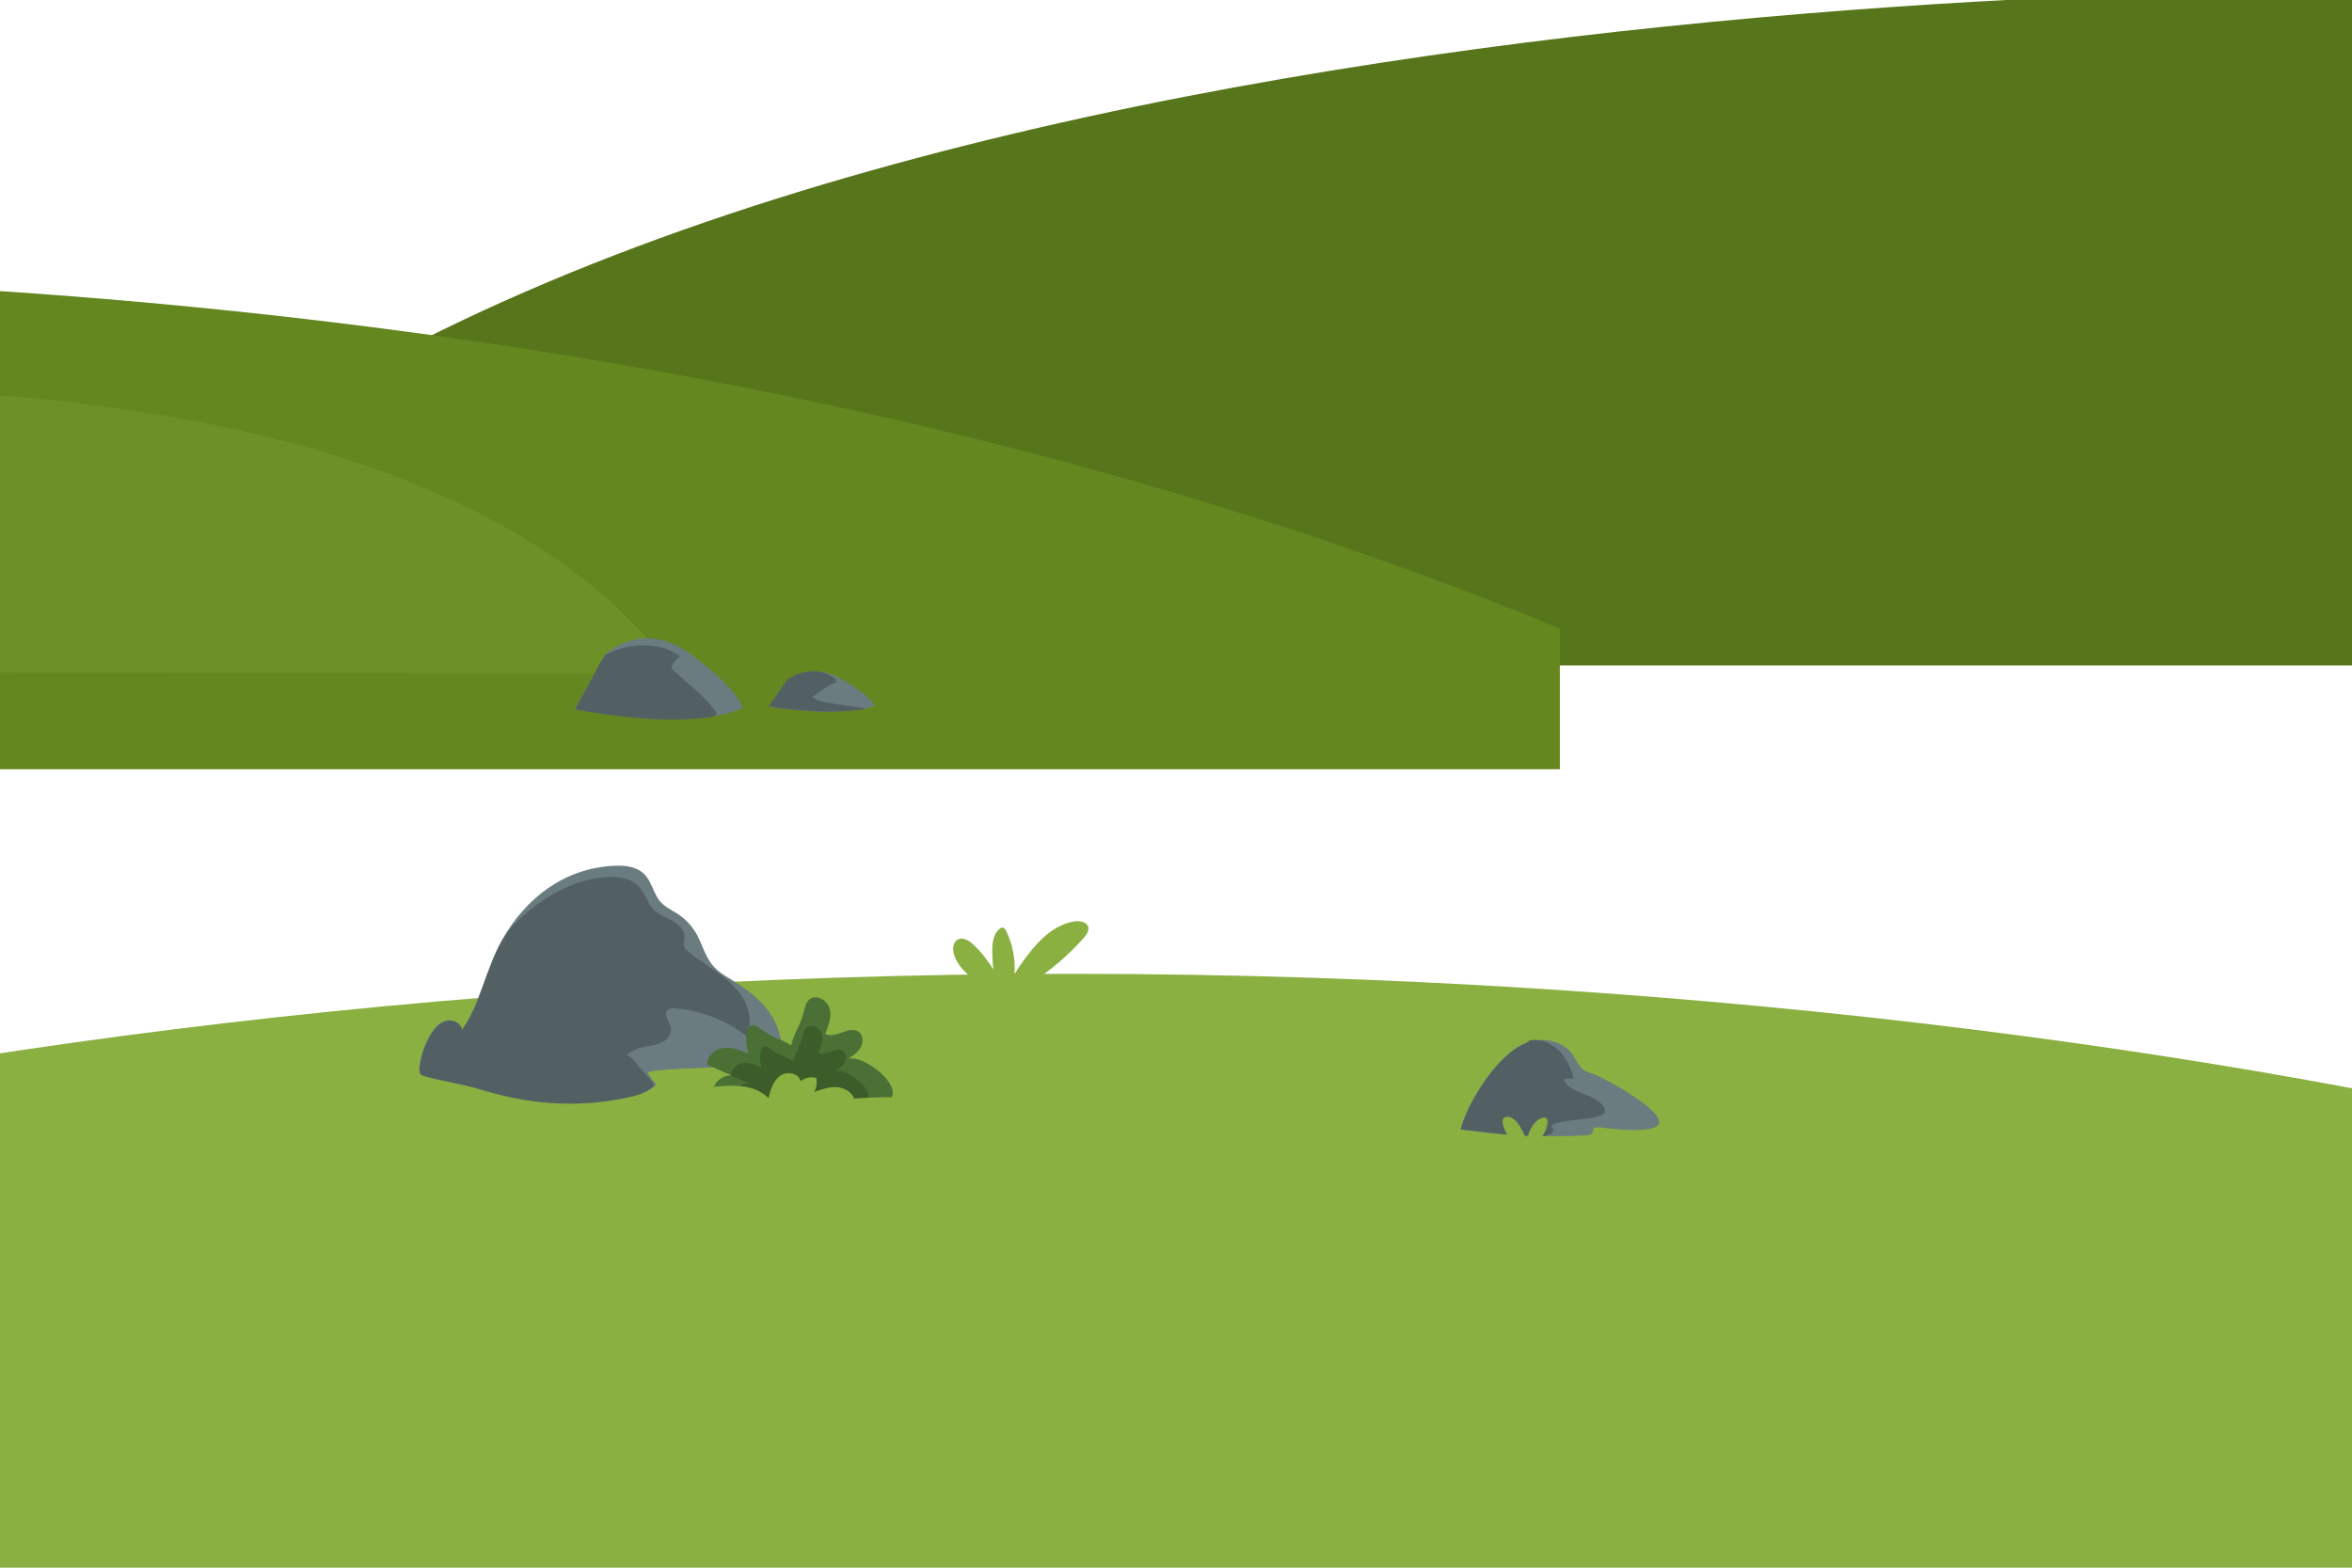
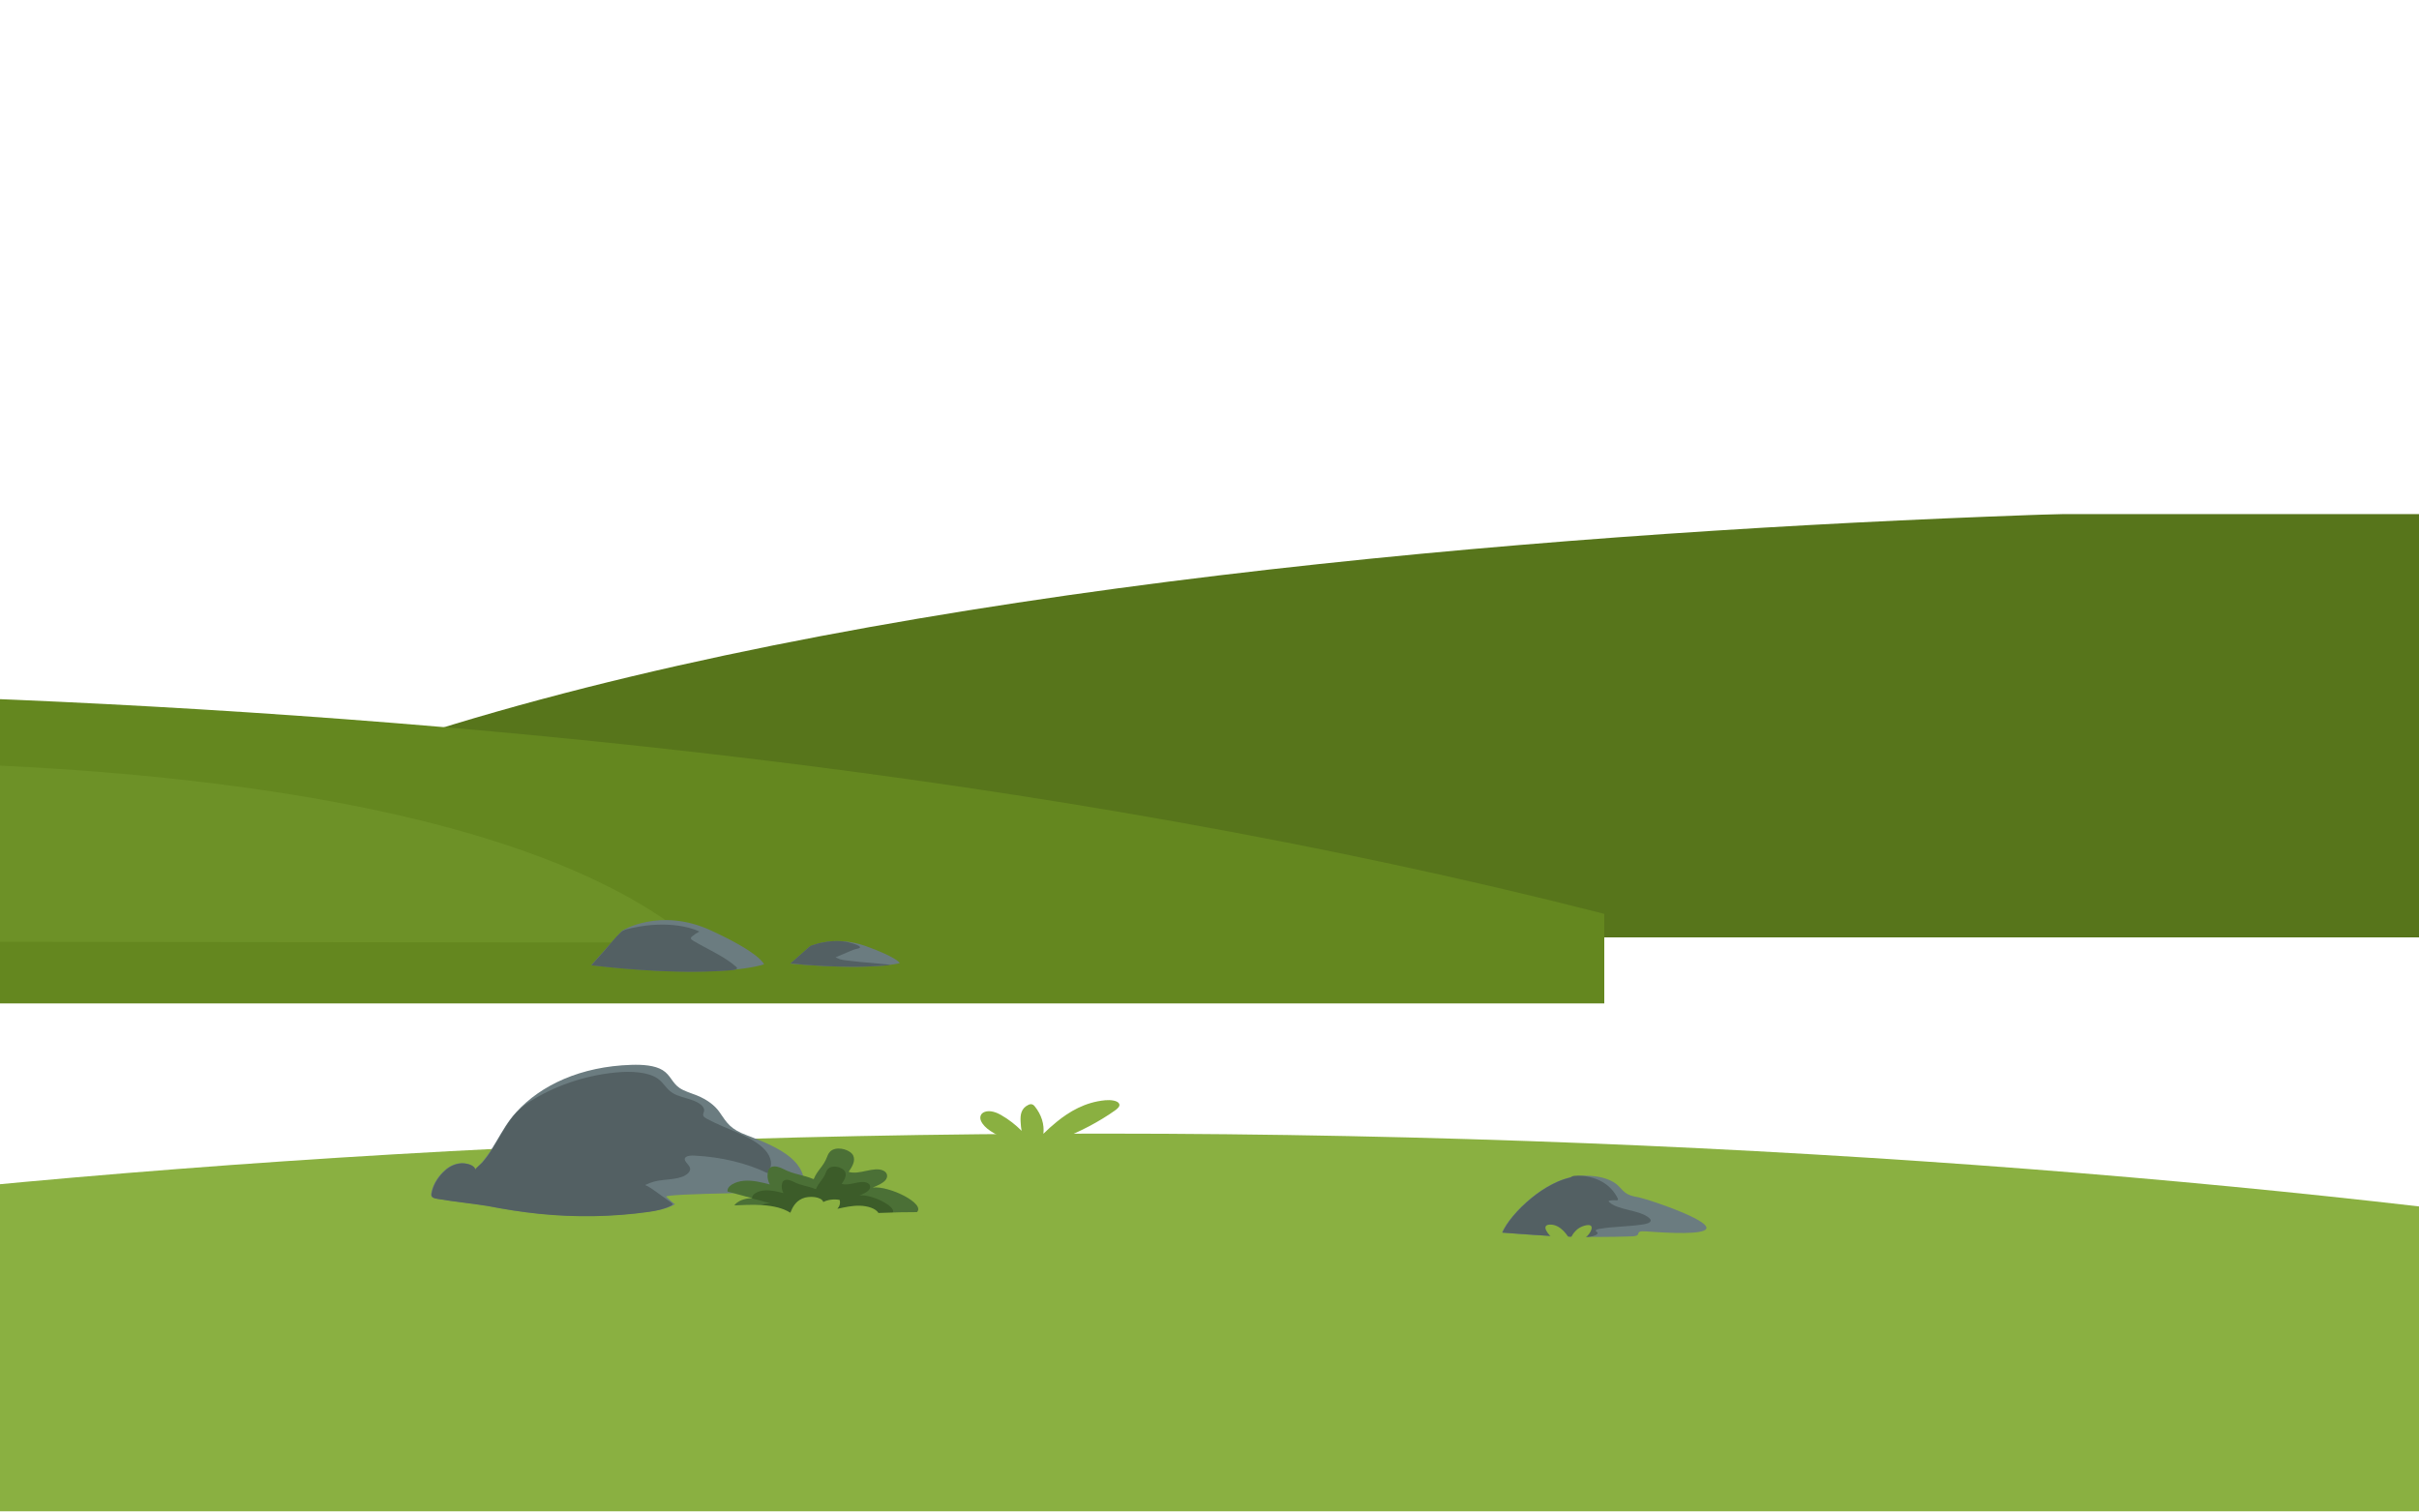
- <svg xmlns="http://www.w3.org/2000/svg" id="Ebene_2" data-name="Ebene 2" viewBox="0 0 750 500">
-   <defs>
-     <style>
+ <svg xmlns="http://www.w3.org/2000/svg" width="800" height="500" viewBox="0 0 800 500">
+   <svg x="0" y="170" width="800" height="330" preserveAspectRatio="none" id="Ebene_2" data-name="Ebene 2" viewBox="0 0 750 500">
+     <defs>
+       <style>
      .cls-1 {
        fill: none;
      }

      .cls-2 {
        fill: #4b7036;
      }

      .cls-3, .cls-4 {
        isolation: isolate;
      }

      .cls-5 {
        fill: #6d9127;
      }

      .cls-6 {
        fill: #64871f;
      }

      .cls-7 {
        fill: #57751b;
      }

      .cls-4 {
        fill: #4f6633;
        mix-blend-mode: multiply;
        opacity: .3;
      }

      .cls-8 {
        fill: #6b7c80;
      }

      .cls-9 {
        fill: #536063;
      }

      .cls-10 {
        fill: #8ab041;
      }

      .cls-11 {
        clip-path: url(#clippath);
      }
    </style>
-     <clipPath id="clippath">
-       <rect class="cls-1" width="750" height="500" />
-     </clipPath>
-   </defs>
-   <g id="Ebene_1-2" data-name="Ebene 1">
-     <g class="cls-3">
-       <g id="OBJECTS">
-         <g class="cls-11">
-           <g>
-             <path class="cls-7" d="M67.01,149.24v63h750V-2.5S305.23-23.94,67.01,149.24Z" />
-             <path class="cls-6" d="M-252.6,92.33v153.01H497.4v-44.89C148.01,56.17-252.6,92.33-252.6,92.33Z" />
-             <path class="cls-5" d="M215.45,214.86l-322.09-.6-.24-88.3s240.78-23.07,322.33,88.9h0Z" />
-             <path class="cls-10" d="M852.49,369.75c-121.48-31.63-305.06-59.16-510.48-59.16s-389.01,27.53-510.48,59.16v151.38h1020.97v-151.38h-.01Z" />
+       <clipPath id="clippath">
+         <rect class="cls-1" width="750" height="500" />
+       </clipPath>
+     </defs>
+     <g id="Ebene_1-2" data-name="Ebene 1">
+       <g class="cls-3">
+         <g id="OBJECTS">
+           <g class="cls-11">
            <g>
-               <path class="cls-8" d="M183.31,226.15l9.55-17.27s11.79-11.82,27.43-.21c15.65,11.6,16.59,17.07,16.59,17.07,0,0-13.18,7.92-53.58.42h.01Z" />
-               <path class="cls-9" d="M183.33,226.26c1.33-2.41,2.66-4.82,4-7.23,1.72-3.11,3.24-6.52,5.24-9.47.88-1.31,2.79-1.81,4.28-2.31,2.15-.73,4.4-1.19,6.66-1.35,4.68-.35,9.58.62,13.36,3.4-.87.71-1.63,1.53-2.28,2.44-.19.27-.37.56-.39.89-.03.53.38.96.76,1.33,4.52,4.32,9.81,7.96,13.34,13.12,1.22,1.78-2.87,1.77-3.89,1.89-1.92.22-3.85.35-5.78.43-5.16.22-10.34.02-15.48-.41-6.65-.56-13.26-1.52-19.82-2.74h0Z" />
-               <path class="cls-8" d="M245.03,225.42l6.07-8.65s7.47-5.92,17.37-.14c9.89,5.79,10.49,8.52,10.49,8.52,0,0-8.35,3.97-33.92.26h-.01Z" />
-               <path class="cls-9" d="M245.03,225.39s6.06-8.64,6.07-8.65c.26-.37.98-.65,1.36-.86,1.21-.65,2.52-1.14,3.86-1.44,1.94-.44,3.98-.53,5.91-.02.73.19,5.27,1.96,4.27,3.13-.19.22-.49.3-.77.4-.85.29-1.6.8-2.34,1.31-1.45.99-2.89,1.98-4.34,2.97-.04.03,1.29.92,1.43.99.6.28,1.22.4,1.85.54,1.44.31,2.91.55,4.38.78,3.07.5,6.14.96,9.23,1.38-.59.52-2.35.49-3.16.59-1.14.14-2.29.24-3.44.31-3.19.2-6.39.18-9.58.03-2.27-.11-4.55-.28-6.81-.5-1.29-.13-2.58-.27-3.87-.43-.45-.05-3.86-.78-4.03-.54h-.02Z" />
+               <path class="cls-7" d="M67.01,149.24v63h750V-2.5S305.23-23.94,67.01,149.24Z" />
+               <path class="cls-6" d="M-252.6,92.33v153.01H497.4v-44.89C148.01,56.17-252.6,92.33-252.6,92.33Z" />
+               <path class="cls-5" d="M215.45,214.86l-322.09-.6-.24-88.3s240.78-23.07,322.33,88.9h0Z" />
+               <path class="cls-10" d="M852.49,369.75c-121.48-31.63-305.06-59.16-510.48-59.16s-389.01,27.53-510.48,59.16v151.38h1020.97v-151.38h-.01Z" />
+               <g>
+                 <path class="cls-8" d="M183.31,226.15l9.55-17.27s11.79-11.82,27.43-.21c15.65,11.6,16.59,17.07,16.59,17.07,0,0-13.18,7.92-53.58.42h.01Z" />
+                 <path class="cls-9" d="M183.33,226.26c1.33-2.41,2.66-4.82,4-7.23,1.72-3.11,3.24-6.52,5.24-9.47.88-1.31,2.79-1.81,4.28-2.31,2.15-.73,4.4-1.19,6.66-1.35,4.68-.35,9.58.62,13.36,3.4-.87.71-1.63,1.53-2.28,2.44-.19.27-.37.56-.39.89-.03.53.38.96.76,1.33,4.52,4.32,9.81,7.96,13.34,13.12,1.22,1.78-2.87,1.77-3.89,1.89-1.92.22-3.85.35-5.78.43-5.16.22-10.34.02-15.48-.41-6.65-.56-13.26-1.52-19.82-2.74h0Z" />
+                 <path class="cls-8" d="M245.03,225.42l6.07-8.65s7.47-5.92,17.37-.14c9.89,5.79,10.49,8.52,10.49,8.52,0,0-8.35,3.97-33.92.26h-.01Z" />
+                 <path class="cls-9" d="M245.03,225.39s6.06-8.64,6.07-8.65c.26-.37.98-.65,1.36-.86,1.21-.65,2.52-1.14,3.86-1.44,1.94-.44,3.98-.53,5.91-.02.73.19,5.27,1.96,4.27,3.13-.19.22-.49.3-.77.4-.85.29-1.6.8-2.34,1.31-1.45.99-2.89,1.98-4.34,2.97-.04.03,1.29.92,1.43.99.6.28,1.22.4,1.85.54,1.44.31,2.91.55,4.38.78,3.07.5,6.14.96,9.23,1.38-.59.52-2.35.49-3.16.59-1.14.14-2.29.24-3.44.31-3.19.2-6.39.18-9.58.03-2.27-.11-4.55-.28-6.81-.5-1.29-.13-2.58-.27-3.87-.43-.45-.05-3.86-.78-4.03-.54h-.02Z" />
+               </g>
+               <g>
+                 <path class="cls-8" d="M249.18,338.84c1.39-13.75-6.65-20.81-17.49-27.33-5.29-3.18-6.22-6.08-8.62-11.7-1.44-3.38-3.89-6.31-6.96-8.33-1.83-1.2-3.91-2.11-5.39-3.73-2.35-2.57-2.8-6.49-5.26-8.95s-6.23-2.84-9.67-2.67c-15.8.78-28.07,10.19-35.69,23.63-5.21,9.18-6.86,19.96-12.86,28.89-.05-2.26-2.81-3.69-5-3.14-2.19.56-3.78,2.44-4.96,4.37-1.96,3.23-3.19,6.89-3.59,10.64-.07.64-.09,1.34.29,1.86.36.49.99.68,1.58.85,5.14,1.42,10.34,2.2,15.49,3.54,5.24,1.65,10.58,3.03,16.01,3.93,11.29,1.86,22.77,1.56,33.93-.97,3.02-.68,6.17-1.6,8.34-3.81-.17.18-2.56-3.27-2.76-3.68-.83-1.74,39.55-2.12,42.51-2.55.04-.29.07-.57.1-.85Z" />
+                 <path class="cls-9" d="M237.96,330.4c1.83-3.58,1.22-8.05-.73-11.56s-5.08-6.22-8.34-8.57c-3.26-2.35-6.73-4.44-9.73-7.11-.44-.39-.88-.81-1.06-1.37-.27-.83.12-1.72.2-2.59.22-2.31-1.7-4.28-3.72-5.42s-4.33-1.86-5.99-3.49c-2.03-2-2.72-5.02-4.58-7.17-3.02-3.51-8.33-3.89-12.9-3.2-10.27,1.56-19.62,7.22-26.88,14.65-4.52,4.63-6.72,10.58-8.92,16.56-1.17,3.17-2.27,6.36-3.6,9.46-.66,1.55-1.38,3.09-2.18,4.58-.42.77-2.17,2.79-2.15,3.59-.05-2.26-2.81-3.69-5-3.14-2.19.56-3.78,2.44-4.96,4.37-1.96,3.23-3.19,6.89-3.59,10.64-.07.64-.09,1.34.29,1.86.36.49.99.68,1.58.85,5.14,1.42,10.34,2.2,15.49,3.54,5.24,1.65,10.58,3.03,16.01,3.93,11.29,1.86,22.77,1.56,33.93-.97,2.56-.58,4.8-1.39,6.86-3.1.27-.22.55-.51.52-.85-.02-.24-.18-.44-.34-.62-1.65-1.92-3.3-3.84-4.95-5.76-.98-1.14-1.98-2.3-3.22-3.16,2.16-1.6,3.38-2.14,5.99-2.57,1.87-.31,3.81-.56,5.45-1.51,1.64-.96,2.9-2.86,2.45-4.71-.45-1.84-2.41-3.77-1.21-5.23.62-.76,1.75-.78,2.73-.7,8.16.65,16.1,3.74,22.55,8.78h0Z" />
+               </g>
+               <g>
+                 <path class="cls-2" d="M227.67,346.56c.92-2.16,3.23-3.65,5.57-3.59-2.55-1.11-5.11-2.22-7.66-3.33-.31-2.74,2.39-5.08,5.13-5.41,2.74-.33,5.43.77,7.97,1.85-.71-2.15-.89-4.48-.53-6.72.12-.76.36-1.58.99-2.03,1.13-.78,2.64.1,3.7.98,3.57,2.94,5.68,2.64,9.44,5.11,1.24-4.82,3-6.22,4.15-11.17.3-1.27.66-2.63,1.66-3.48,2.14-1.81,5.71.16,6.46,2.87.75,2.7-.35,5.54-1.43,8.12,3.33,1.73,7.85-2.93,10.79-.59,1.39,1.11,1.42,3.33.55,4.88-.88,1.55-2.41,2.6-3.9,3.59,5.11-1.1,16.85,8.34,13.58,12.51-7.8,14.15-52.86-2.46-56.48-3.6h.01Z" />
+                 <path class="cls-4" d="M234.75,348.17c.68-1.6,2.38-2.7,4.12-2.65-1.89-.82-3.78-1.64-5.66-2.46-.23-2.03,1.77-3.75,3.8-4,2.03-.24,4.01.57,5.89,1.37-.53-1.59-.66-3.31-.39-4.96.09-.56.26-1.17.73-1.5.84-.58,1.95.08,2.74.72,2.64,2.17,4.2,1.95,6.98,3.78.92-3.56,2.22-4.6,3.06-8.26.22-.94.49-1.94,1.23-2.57,1.58-1.34,4.22.12,4.78,2.12s-.26,4.09-1.06,6.01c2.46,1.28,5.81-2.17,7.98-.44,1.03.82,1.05,2.46.4,3.61-.65,1.15-1.78,1.92-2.88,2.65,3.78-.82,12.46,6.16,10.04,9.24-5.76,10.46-39.08-1.82-41.75-2.66h0Z" />
+                 <path class="cls-10" d="M205.62,355.76c2.63-6.78,18.43-8.71,20.97-9.01,6.46-.76,13.94-1.19,18.45,3.5.67-2.62,1.48-5.46,3.65-7.08,2.17-1.62,6.09-.96,6.57,1.71,1.36-1.18,3.35-1.59,5.06-1.05.29,1.51.04,3.11-.69,4.46,2.26-.82,4.59-1.66,6.99-1.56,2.4.1,4.92,1.38,5.74,3.64,8.8-.62,17.65-.59,26.45.07,2.11.16,4.94,1.35,4.32,3.37-1.06,3.46-45.03,3.17-50.16,3.35-13.53.47-34.85,4.05-47.34-1.4h-.01Z" />
+               </g>
+               <path class="cls-10" d="M342.62,293.88c-6.23.94-11.14,5.75-14.96,10.77-1.48,1.94-2.87,3.96-4.16,6.03.33-4.71-.58-9.52-2.68-13.76-.26-.52-.65-1.1-1.23-1.08-.27.01-.51.16-.72.32-2.4,1.82-2.53,5.32-2.44,8.33.05,1.56.12,3.15.33,4.71-1.84-2.94-3.92-5.68-6.48-8.02-1.36-1.25-3.35-2.42-4.95-1.49-1.41.82-1.6,2.81-1.21,4.39.98,3.94,4.33,6.81,7.65,9.16.21.15.44.27.65.42,3.31-.66,10.18-1.64,16,.04,6.4-4.02,12.23-8.94,17.21-14.63.83-.95,1.69-2.13,1.39-3.35-.41-1.71-2.67-2.11-4.41-1.85h0Z" />
+               <g>
+                 <path class="cls-8" d="M474.78,342.82c3.79-4.97,8.26-9.13,12.61-10.5,4.96-1.56,11.02-.29,14.03,3.94,1.18,1.66,1.9,3.71,3.53,4.92,1.02.76,2.28,1.09,3.48,1.5,3.16,1.1,25.07,13.01,19.86,16.54-3.23,2.19-14.29.77-18.15.36-.68-.07-1.49-.11-1.9.33-.38.41-.21,1.03-.51,1.49-.37.56-1.26.67-2.03.71-13.35.71-26.81.05-40-1.94,1.29-4.85,4.73-11.63,9.08-17.34h0Z" />
+                 <path class="cls-9" d="M474.88,342.87c1.94-2.55,4.11-4.98,6.59-7.02,1.1-.9,2.26-1.73,3.51-2.4.56-.3,1.23-.49,1.77-.82.49-.3.71-.77,1.35-.87,3.18-.46,6.45.91,8.78,3.12,2.33,2.22,3.8,5.21,4.72,8.29.08.27.13.62-.1.78-.15.1-.34.08-.52.06-.61-.07-1.23-.03-1.82.12-.13.03-.27.08-.35.19-.11.18,0,.41.11.59,2.73,4.15,9.44,3.88,12.35,7.91.31.43.58.94.52,1.47-.11.99-1.21,1.5-2.17,1.76-4.54,1.22-9.38,1.02-13.89,2.33-.47.14-1.04.45-.97.93.05.33.4.53.53.84.23.53-.24,1.1-.72,1.43-1.89,1.25-4.32.81-6.46.73-2.52-.09-5.04-.23-7.55-.42-1.25-.09-14.75-1.7-14.76-1.67,1.29-4.85,4.73-11.63,9.08-17.34h0Z" />
+               </g>
+               <path class="cls-10" d="M490.1,364.8c1.45-1.85,2.99-3.99,3.34-6.37.52-3.52-3-1.65-4.18-.15-1.32,1.68-2.14,3.73-2.4,5.86-.74-2.39-2.92-7.79-6.02-7.94-3.72-.17-.3,5.92.76,7.11.88.99,2.28,2.48,3.6,3.4,1.37-.5,2.79-.85,4.24-1.04.23-.31.44-.61.65-.88h.01Z" />
            </g>
-             <g>
-               <path class="cls-8" d="M249.18,338.84c1.39-13.75-6.65-20.81-17.49-27.33-5.29-3.18-6.22-6.08-8.62-11.7-1.44-3.38-3.89-6.31-6.96-8.33-1.83-1.2-3.91-2.11-5.39-3.73-2.35-2.57-2.8-6.49-5.26-8.95s-6.23-2.84-9.67-2.67c-15.8.78-28.07,10.19-35.69,23.63-5.21,9.18-6.86,19.96-12.86,28.89-.05-2.26-2.81-3.69-5-3.14-2.19.56-3.78,2.44-4.96,4.37-1.96,3.23-3.19,6.89-3.59,10.64-.07.64-.09,1.34.29,1.86.36.49.99.68,1.58.85,5.14,1.42,10.34,2.2,15.49,3.54,5.24,1.65,10.58,3.03,16.01,3.93,11.29,1.86,22.77,1.56,33.93-.97,3.02-.68,6.17-1.6,8.34-3.81-.17.18-2.56-3.27-2.76-3.68-.83-1.74,39.55-2.12,42.51-2.55.04-.29.07-.57.1-.85Z" />
-               <path class="cls-9" d="M237.96,330.4c1.83-3.58,1.22-8.05-.73-11.56s-5.08-6.22-8.34-8.57c-3.26-2.35-6.73-4.44-9.73-7.11-.44-.39-.88-.81-1.06-1.37-.27-.83.12-1.72.2-2.59.22-2.31-1.7-4.28-3.72-5.42s-4.33-1.86-5.99-3.49c-2.03-2-2.72-5.02-4.58-7.17-3.02-3.51-8.33-3.89-12.9-3.2-10.27,1.56-19.62,7.22-26.88,14.65-4.52,4.63-6.72,10.58-8.92,16.56-1.17,3.17-2.27,6.36-3.6,9.46-.66,1.55-1.38,3.09-2.18,4.58-.42.77-2.17,2.79-2.15,3.59-.05-2.26-2.81-3.69-5-3.14-2.19.56-3.78,2.44-4.96,4.37-1.96,3.23-3.19,6.89-3.59,10.64-.07.64-.09,1.34.29,1.86.36.49.99.68,1.58.85,5.14,1.42,10.34,2.2,15.49,3.54,5.24,1.65,10.58,3.03,16.01,3.93,11.29,1.86,22.77,1.56,33.93-.97,2.56-.58,4.8-1.39,6.86-3.1.27-.22.55-.51.52-.85-.02-.24-.18-.44-.34-.62-1.65-1.92-3.3-3.84-4.95-5.76-.98-1.14-1.98-2.3-3.22-3.16,2.16-1.6,3.38-2.14,5.99-2.57,1.87-.31,3.81-.56,5.45-1.51,1.64-.96,2.9-2.86,2.45-4.71-.45-1.84-2.41-3.77-1.21-5.23.62-.76,1.75-.78,2.73-.7,8.16.65,16.1,3.74,22.55,8.78h0Z" />
-             </g>
-             <g>
-               <path class="cls-2" d="M227.67,346.56c.92-2.16,3.23-3.65,5.57-3.59-2.55-1.11-5.11-2.22-7.66-3.33-.31-2.74,2.39-5.08,5.13-5.41,2.74-.33,5.43.77,7.97,1.85-.71-2.15-.89-4.48-.53-6.72.12-.76.36-1.58.99-2.03,1.13-.78,2.64.1,3.7.98,3.57,2.94,5.68,2.64,9.44,5.11,1.24-4.82,3-6.22,4.15-11.17.3-1.27.66-2.63,1.66-3.48,2.14-1.81,5.71.16,6.46,2.87.75,2.7-.35,5.54-1.43,8.12,3.33,1.73,7.85-2.93,10.79-.59,1.39,1.11,1.42,3.33.55,4.88-.88,1.55-2.41,2.6-3.9,3.59,5.11-1.1,16.85,8.34,13.58,12.51-7.8,14.15-52.86-2.46-56.48-3.6h.01Z" />
-               <path class="cls-4" d="M234.75,348.17c.68-1.6,2.38-2.7,4.12-2.65-1.89-.82-3.78-1.64-5.66-2.46-.23-2.03,1.77-3.75,3.8-4,2.03-.24,4.01.57,5.89,1.37-.53-1.59-.66-3.31-.39-4.96.09-.56.26-1.17.73-1.5.84-.58,1.95.08,2.74.72,2.64,2.17,4.2,1.95,6.98,3.78.92-3.56,2.22-4.6,3.06-8.26.22-.94.49-1.94,1.23-2.57,1.58-1.34,4.22.12,4.78,2.12s-.26,4.09-1.06,6.01c2.46,1.28,5.81-2.17,7.98-.44,1.03.82,1.05,2.46.4,3.61-.65,1.15-1.78,1.92-2.88,2.65,3.78-.82,12.46,6.16,10.04,9.24-5.76,10.46-39.08-1.82-41.75-2.66h0Z" />
-               <path class="cls-10" d="M205.62,355.76c2.63-6.78,18.43-8.71,20.97-9.01,6.46-.76,13.94-1.19,18.45,3.5.67-2.62,1.48-5.46,3.65-7.08,2.17-1.62,6.09-.96,6.57,1.71,1.36-1.18,3.35-1.59,5.06-1.05.29,1.51.04,3.11-.69,4.46,2.26-.82,4.59-1.66,6.99-1.56,2.4.1,4.92,1.38,5.74,3.64,8.8-.62,17.65-.59,26.45.07,2.11.16,4.94,1.35,4.32,3.37-1.06,3.46-45.03,3.17-50.16,3.35-13.53.47-34.85,4.05-47.34-1.4h-.01Z" />
-             </g>
-             <path class="cls-10" d="M342.62,293.88c-6.23.94-11.14,5.75-14.96,10.77-1.48,1.94-2.87,3.96-4.16,6.03.33-4.71-.58-9.52-2.68-13.76-.26-.52-.65-1.1-1.23-1.08-.27.01-.51.16-.72.32-2.4,1.82-2.53,5.32-2.44,8.33.05,1.56.12,3.15.33,4.71-1.84-2.94-3.92-5.68-6.48-8.02-1.36-1.25-3.35-2.42-4.95-1.49-1.41.82-1.6,2.81-1.21,4.39.98,3.94,4.33,6.81,7.65,9.16.21.15.44.27.65.42,3.31-.66,10.18-1.64,16,.04,6.4-4.02,12.23-8.94,17.21-14.63.83-.95,1.69-2.13,1.39-3.35-.41-1.71-2.67-2.11-4.41-1.85h0Z" />
-             <g>
-               <path class="cls-8" d="M474.78,342.82c3.79-4.97,8.26-9.13,12.61-10.5,4.96-1.56,11.02-.29,14.03,3.94,1.18,1.66,1.9,3.71,3.53,4.92,1.02.76,2.28,1.09,3.48,1.5,3.16,1.1,25.07,13.01,19.86,16.54-3.23,2.19-14.29.77-18.15.36-.68-.07-1.49-.11-1.9.33-.38.41-.21,1.03-.51,1.49-.37.56-1.26.67-2.03.71-13.35.71-26.81.05-40-1.94,1.29-4.85,4.73-11.63,9.08-17.34h0Z" />
-               <path class="cls-9" d="M474.88,342.87c1.94-2.55,4.11-4.98,6.59-7.02,1.1-.9,2.26-1.73,3.51-2.4.56-.3,1.23-.49,1.77-.82.49-.3.71-.77,1.35-.87,3.18-.46,6.45.91,8.78,3.12,2.33,2.22,3.8,5.21,4.72,8.29.08.27.13.62-.1.78-.15.1-.34.08-.52.06-.61-.07-1.23-.03-1.82.12-.13.03-.27.08-.35.19-.11.18,0,.41.11.59,2.73,4.15,9.44,3.88,12.35,7.91.31.43.58.94.52,1.47-.11.99-1.21,1.5-2.17,1.76-4.54,1.22-9.38,1.02-13.89,2.33-.47.14-1.04.45-.97.93.05.33.4.53.53.84.23.53-.24,1.1-.72,1.43-1.89,1.25-4.32.81-6.46.73-2.52-.09-5.04-.23-7.55-.42-1.25-.09-14.75-1.7-14.76-1.67,1.29-4.85,4.73-11.63,9.08-17.34h0Z" />
-             </g>
-             <path class="cls-10" d="M490.1,364.8c1.45-1.85,2.99-3.99,3.34-6.37.52-3.52-3-1.65-4.18-.15-1.32,1.68-2.14,3.73-2.4,5.86-.74-2.39-2.92-7.79-6.02-7.94-3.72-.17-.3,5.92.76,7.11.88.99,2.28,2.48,3.6,3.4,1.37-.5,2.79-.85,4.24-1.04.23-.31.44-.61.65-.88h.01Z" />
          </g>
        </g>
      </g>
    </g>
-   </g>
+   </svg>
</svg>
